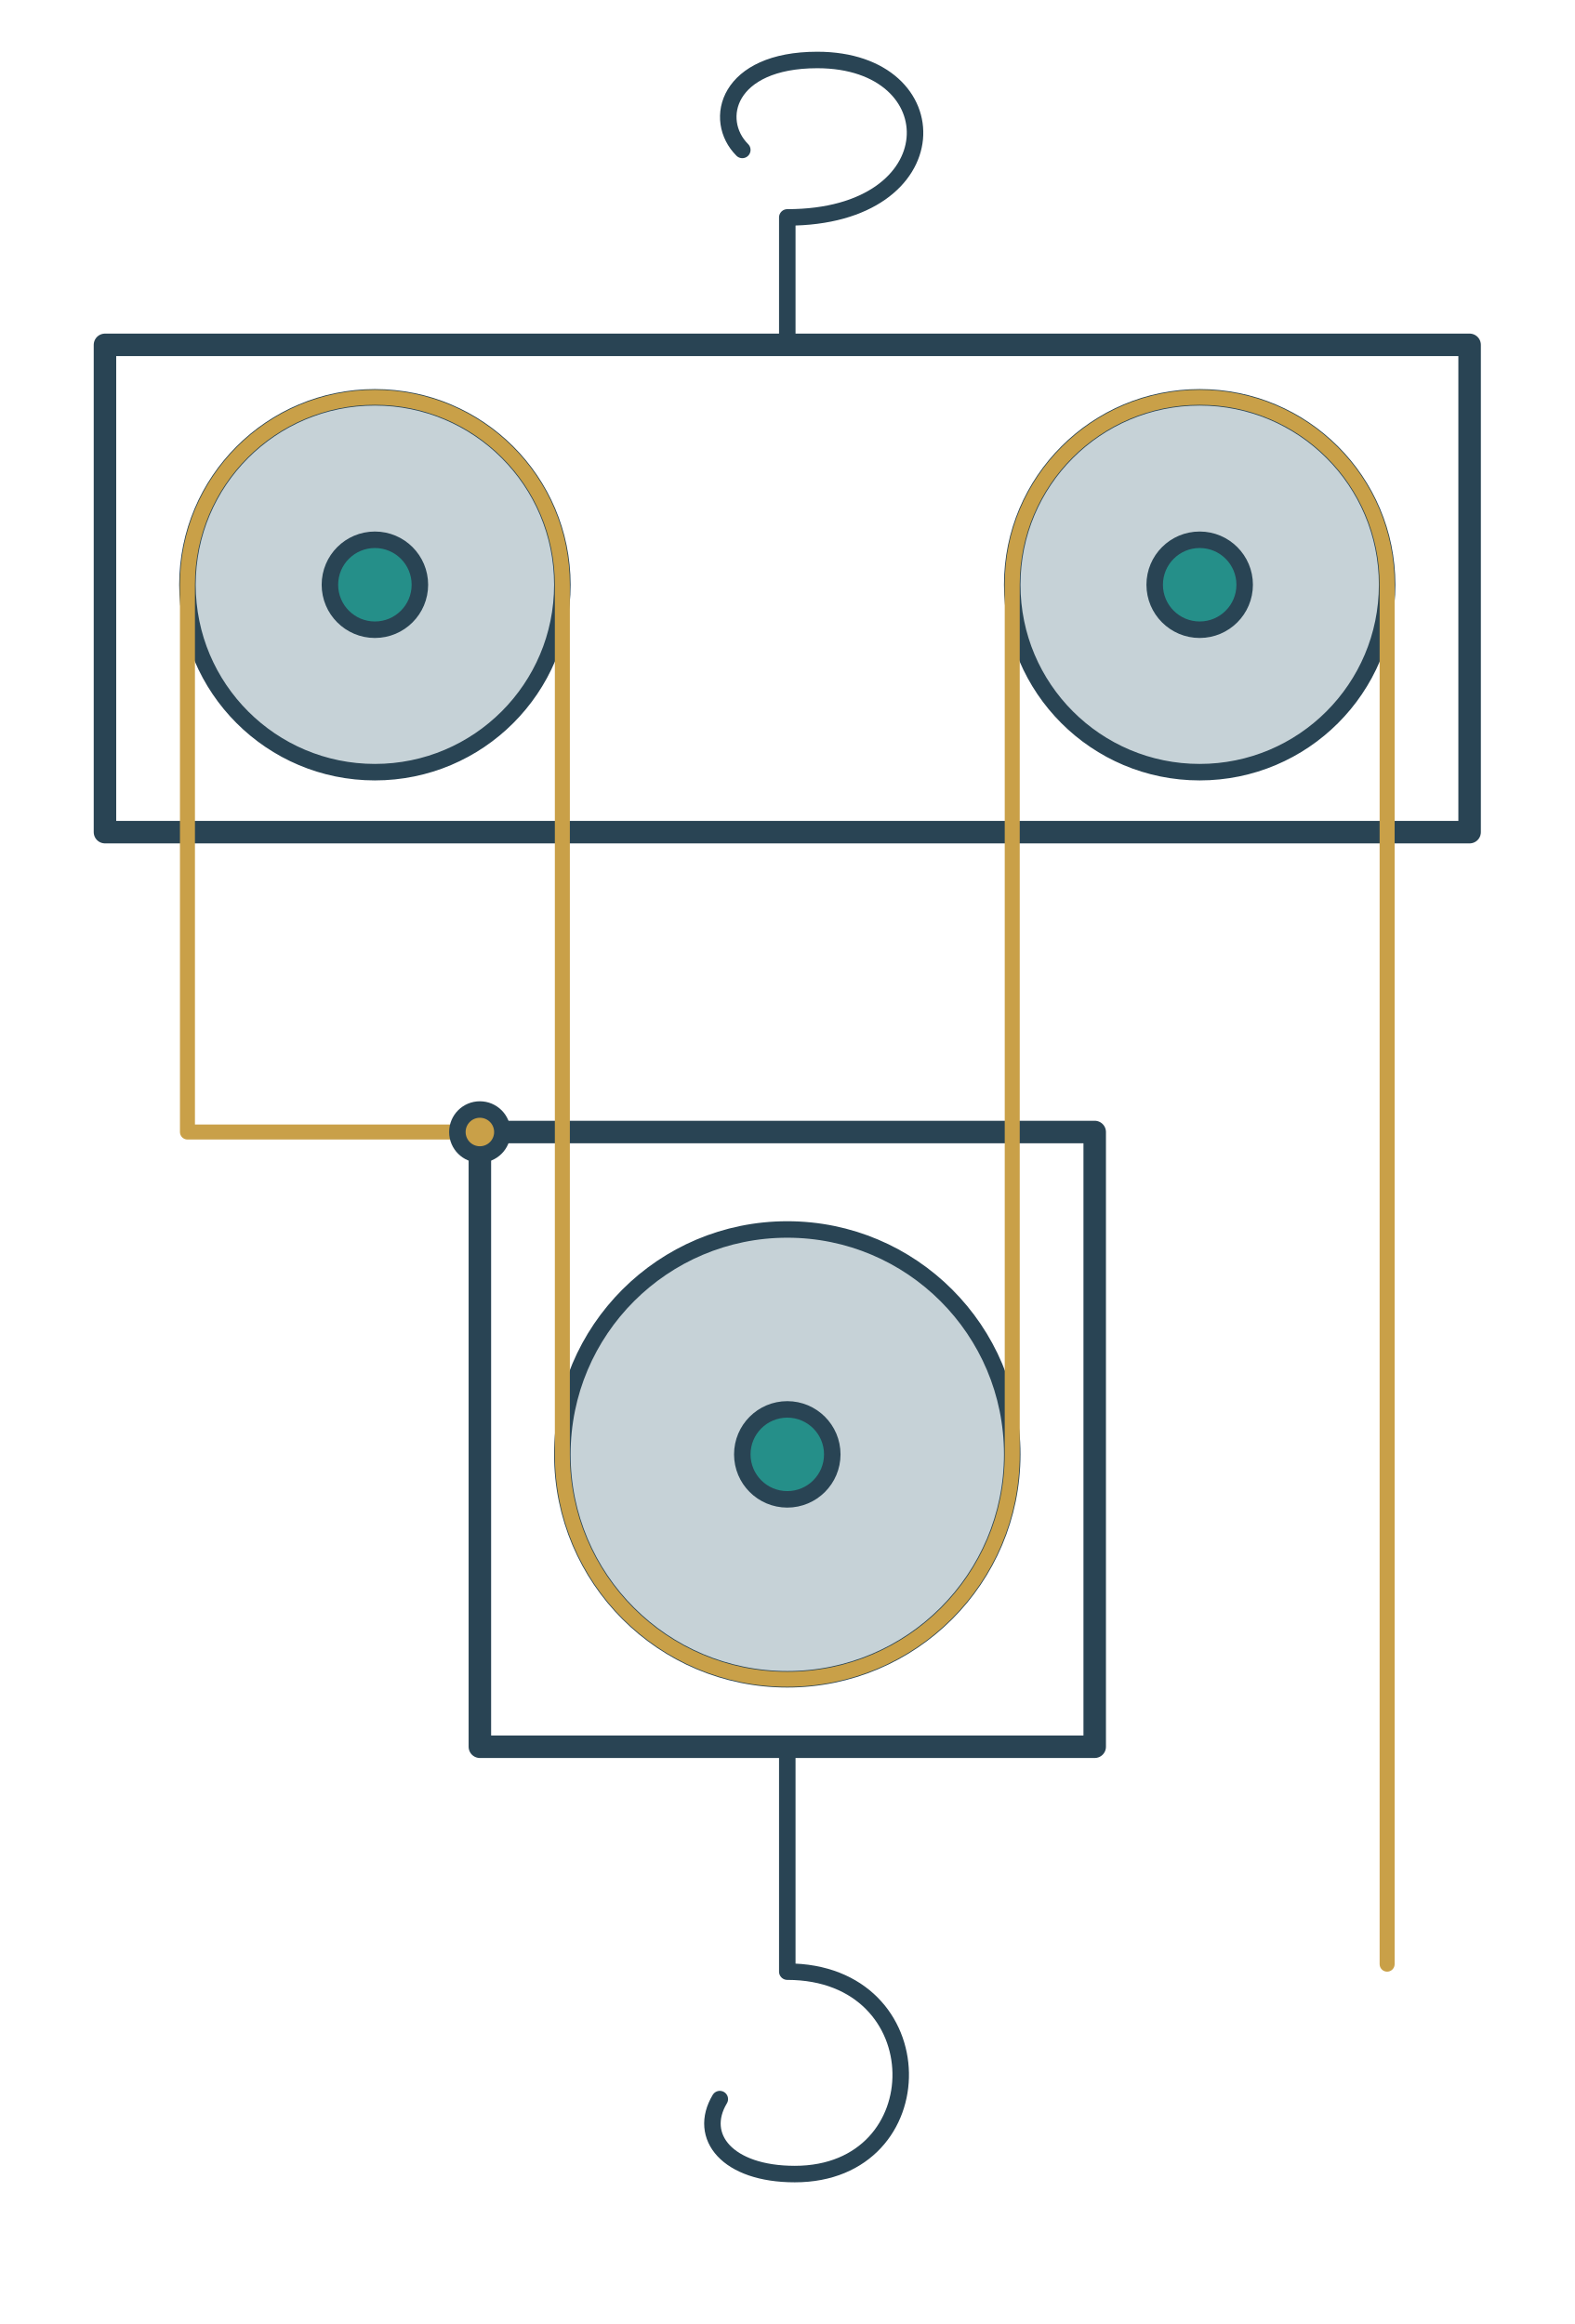
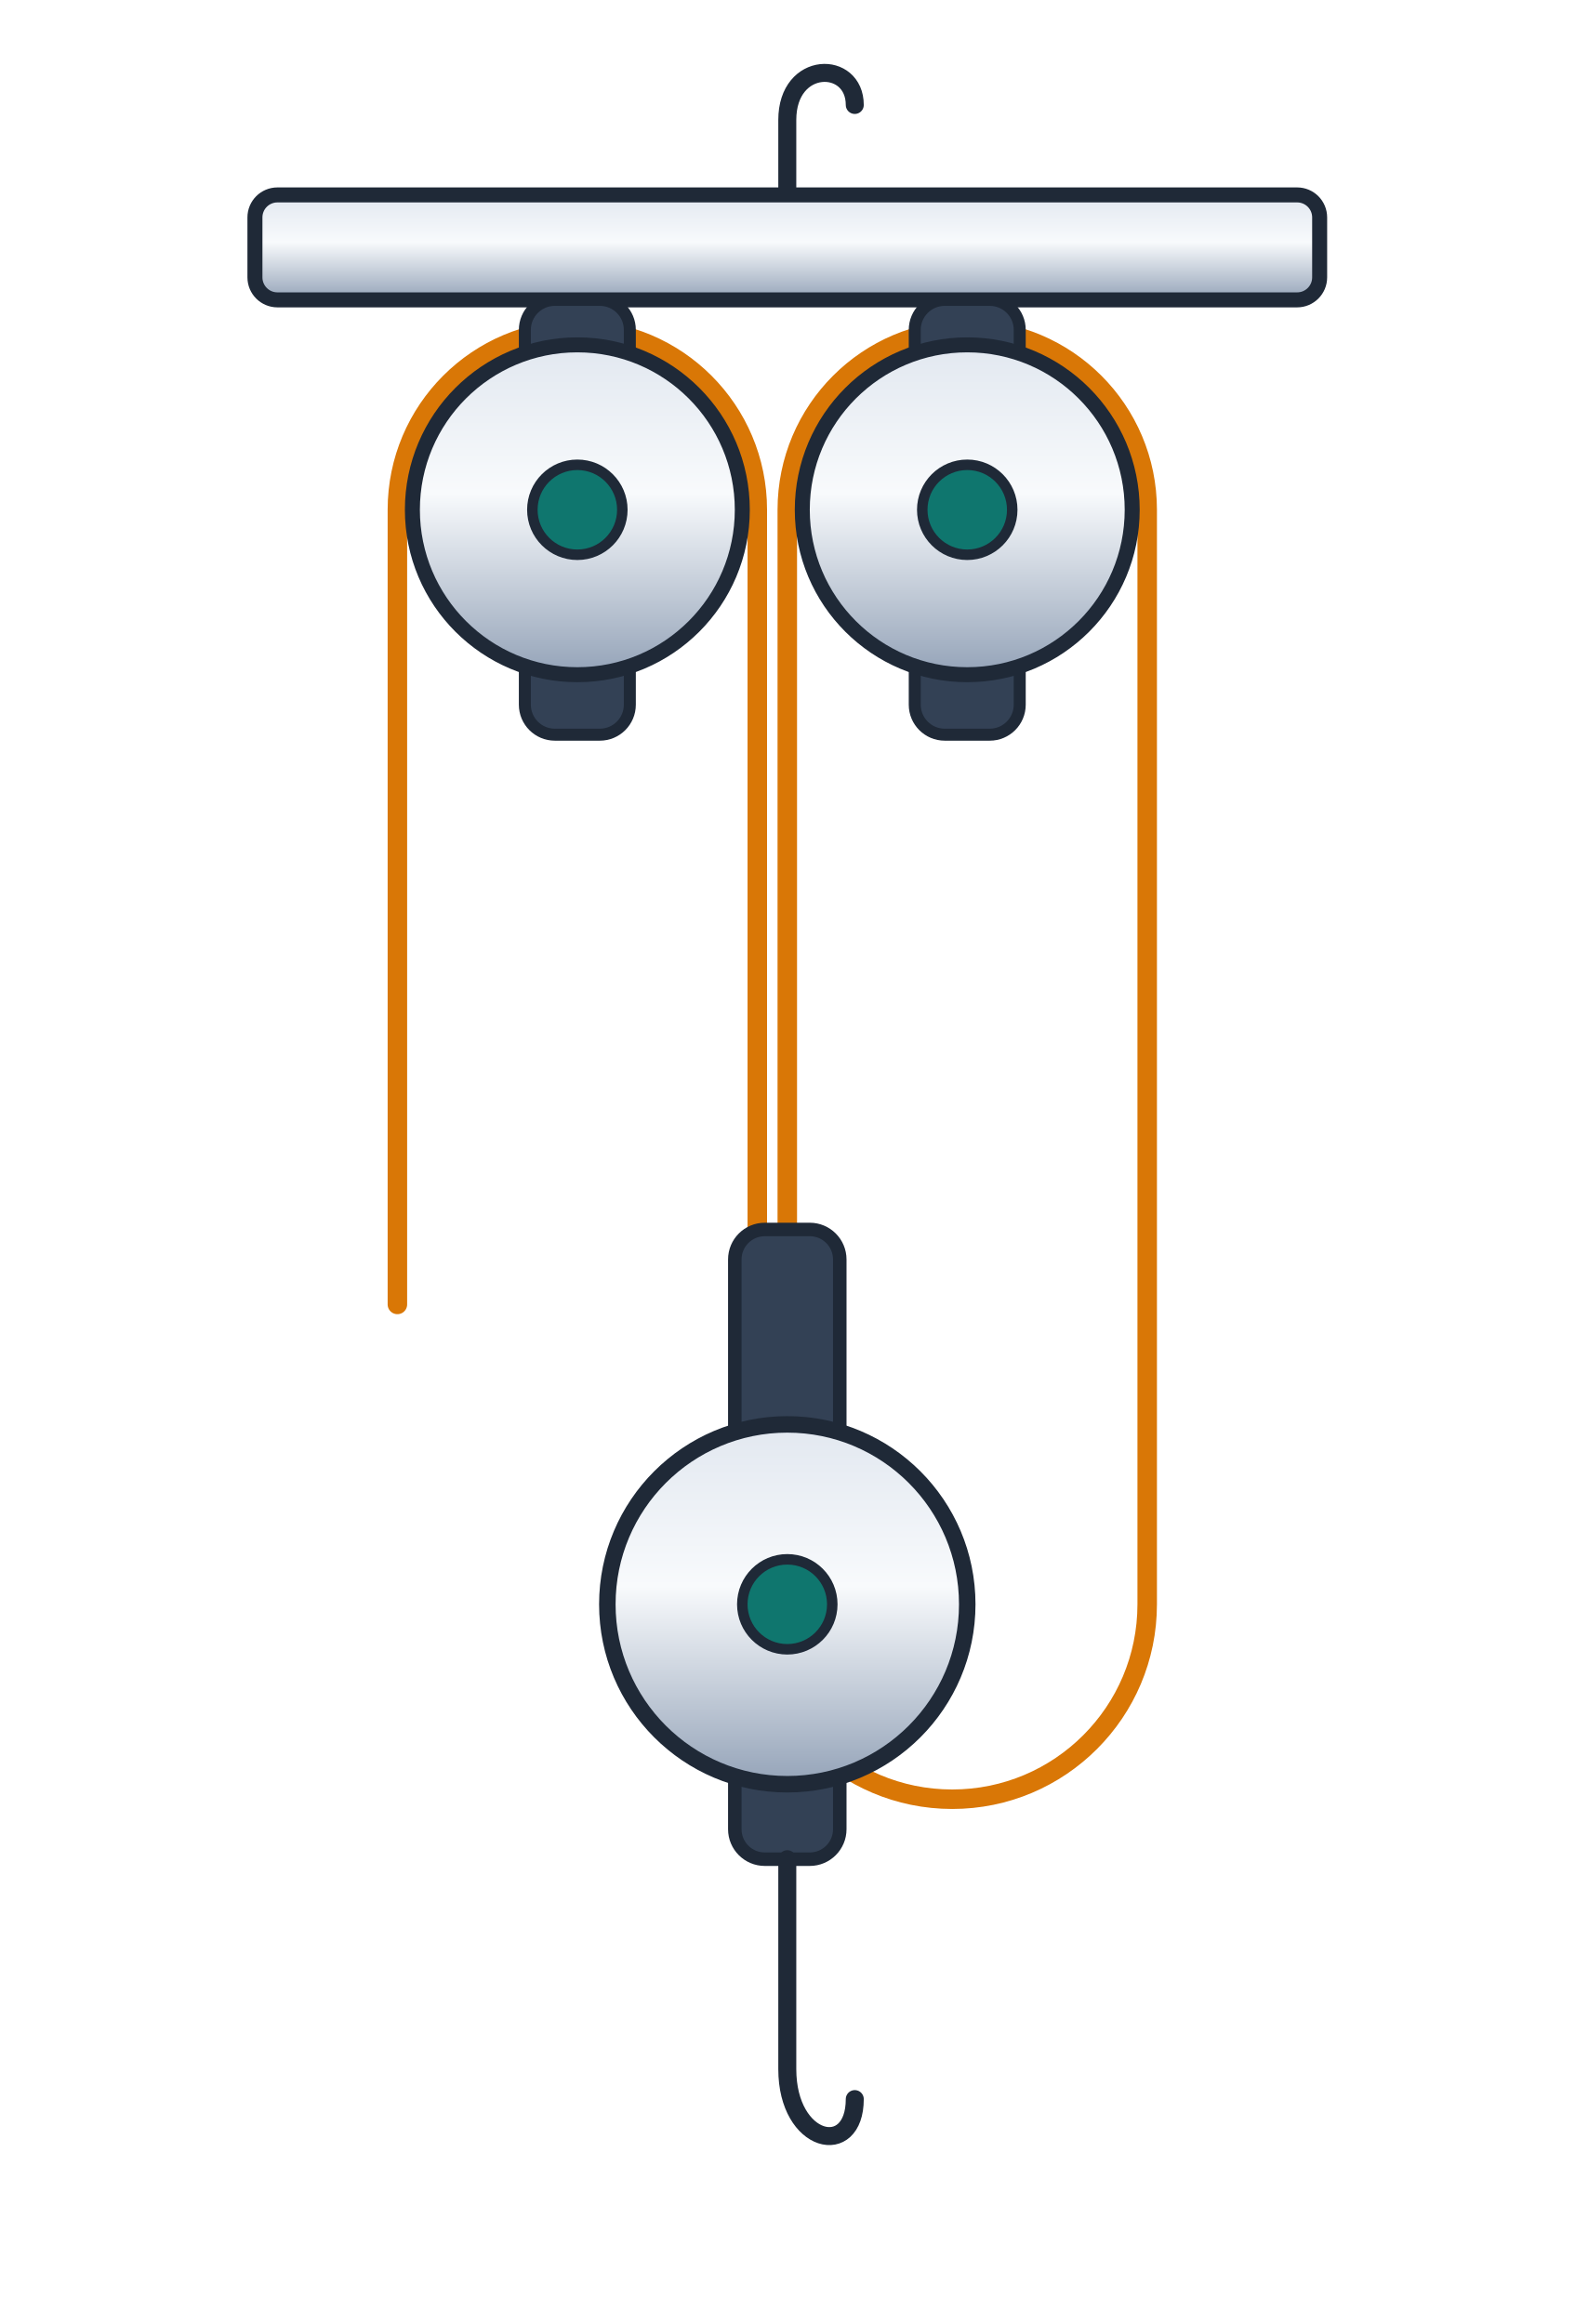
<svg xmlns="http://www.w3.org/2000/svg" width="210" height="310" viewBox="0 0 210 310">
-   <g stroke="#294454" stroke-width="2.2" stroke-linejoin="round" stroke-linecap="round">
-     <path d="M105 29 V46 M105 29 C127 29 127 8 109 8 C97 8 95 16 99 20" fill="none" />
-     <path d="M14 46 H196 V111 H14Z" fill="none" stroke-width="3" />
-     <ellipse cx="50" cy="78" rx="25" ry="25" fill="#c6d2d7" />
-     <ellipse cx="50" cy="78" rx="6" ry="6" fill="#258f89" />
-     <ellipse cx="160" cy="78" rx="25" ry="25" fill="#c6d2d7" />
-     <ellipse cx="160" cy="78" rx="6" ry="6" fill="#258f89" />
-     <ellipse cx="105" cy="194" rx="30" ry="30" fill="#c6d2d7" />
-     <ellipse cx="105" cy="194" rx="6" ry="6" fill="#258f89" />
-     <path d="M64 151 H146 V233 H64Z" fill="none" stroke-width="3" />
-     <path d="M25 151 H64 M25 151 V78 A25 25 0 0 1 75 78 V194 A30 30 0 0 0 135 194 V78 A25 25 0 0 1 185 78 V262" fill="none" stroke="#c9a048" stroke-width="2" />
-     <ellipse cx="64" cy="151" rx="3" ry="3" fill="#c9a048" />
-     <path d="M105 233 V263 C125 263 125 290 106 290 C97 290 93 285 96 280" fill="none" />
+   <defs>
+     <linearGradient id="g-chassis" x1="0" y1="0" x2="0" y2="1">
+       <stop offset="0%" stop-color="#FFFFFF" />
+       <stop offset="55%" stop-color="#F8FAFC" />
+       <stop offset="100%" stop-color="#E2E8F0" />
+     </linearGradient>
+     <linearGradient id="g-chassis-h" x1="0" y1="0" x2="1" y2="0">
+       <stop offset="0%" stop-color="#E2E8F0" />
+       <stop offset="22%" stop-color="#F8FAFC" />
+       <stop offset="80%" stop-color="#F1F5F9" />
+       <stop offset="100%" stop-color="#CBD5E1" />
+     </linearGradient>
+     <linearGradient id="g-bezel" x1="0" y1="0" x2="0" y2="1">
+       <stop offset="0%" stop-color="#475569" />
+       <stop offset="100%" stop-color="#1E293B" />
+     </linearGradient>
+     <linearGradient id="g-metal" x1="0" y1="0" x2="1" y2="0">
+       <stop offset="0%" stop-color="#94A3B8" />
+       <stop offset="30%" stop-color="#F1F5F9" />
+       <stop offset="65%" stop-color="#CBD5E1" />
+       <stop offset="100%" stop-color="#64748B" />
+     </linearGradient>
+     <linearGradient id="g-metal-v" x1="0" y1="0" x2="0" y2="1">
+       <stop offset="0%" stop-color="#E2E8F0" />
+       <stop offset="45%" stop-color="#F8FAFC" />
+       <stop offset="100%" stop-color="#94A3B8" />
+     </linearGradient>
+     <linearGradient id="g-teal" x1="0" y1="0" x2="0" y2="1">
+       <stop offset="0%" stop-color="#14B8A6" />
+       <stop offset="100%" stop-color="#0F766E" />
+     </linearGradient>
+     <linearGradient id="g-glass" x1="0" y1="0" x2="1" y2="0">
+       <stop offset="0%" stop-color="#E6F2F7" stop-opacity="0.82" />
+       <stop offset="28%" stop-color="#F8FCFE" stop-opacity="0.65" />
+       <stop offset="75%" stop-color="#E6F2F7" stop-opacity="0.58" />
+       <stop offset="100%" stop-color="#CBE4EE" stop-opacity="0.80" />
+     </linearGradient>
+     <linearGradient id="g-liquid" x1="0" y1="0" x2="0" y2="1">
+       <stop offset="0%" stop-color="#99F6E4" stop-opacity="0.55" />
+       <stop offset="100%" stop-color="#14B8A6" stop-opacity="0.38" />
+     </linearGradient>
+     <linearGradient id="g-screen" x1="0" y1="0" x2="0" y2="1">
+       <stop offset="0%" stop-color="#0F172A" />
+       <stop offset="100%" stop-color="#1E293B" />
+     </linearGradient>
+     <linearGradient id="g-brass" x1="0" y1="0" x2="1" y2="0">
+       <stop offset="0%" stop-color="#B45309" />
+       <stop offset="35%" stop-color="#FDE68A" />
+       <stop offset="75%" stop-color="#F59E0B" />
+       <stop offset="100%" stop-color="#92400E" />
+     </linearGradient>
+     <linearGradient id="g-copper" x1="0" y1="0" x2="1" y2="0">
+       <stop offset="0%" stop-color="#9A3412" />
+       <stop offset="35%" stop-color="#FDBA74" />
+       <stop offset="70%" stop-color="#EA580C" />
+       <stop offset="100%" stop-color="#7C2D12" />
+     </linearGradient>
+     <linearGradient id="g-rubber" x1="0" y1="0" x2="1" y2="1">
+       <stop offset="0%" stop-color="#14B8A6" />
+       <stop offset="100%" stop-color="#115E59" />
+     </linearGradient>
+   </defs>
+   <g stroke="#1F2937" stroke-width="2.2" stroke-linecap="round" stroke-linejoin="round" fill="none">
+     <path d="M105 26 V16 C105 8 114 8 114 14" fill="none" stroke="#1F2937" stroke-width="2.4" />
+     <rect x="34" y="26" width="142" height="14" rx="3" fill="url(#g-metal-v)" stroke="#1F2937" stroke-width="2.0" />
+     <path d="M105 164 V68 A24 24 0 0 1 153 68 V214 A26 26 0 0 1 101 214 V68 A24 24 0 0 0 53 68 V174" fill="none" stroke="#D97706" stroke-width="2.6" />
+     <rect x="70" y="40" width="14" height="58" rx="4" fill="#334155" stroke="#1F2937" stroke-width="1.6" />
+     <circle cx="77" cy="68" r="22" fill="url(#g-metal-v)" stroke="#1F2937" stroke-width="2.0" />
+     <circle cx="77" cy="68" r="6" fill="#0F766E" stroke="#1F2937" stroke-width="1.4" />
+     <rect x="122" y="40" width="14" height="58" rx="4" fill="#334155" stroke="#1F2937" stroke-width="1.6" />
+     <circle cx="129" cy="68" r="22" fill="url(#g-metal-v)" stroke="#1F2937" stroke-width="2.0" />
+     <circle cx="129" cy="68" r="6" fill="#0F766E" stroke="#1F2937" stroke-width="1.4" />
+     <rect x="98" y="164" width="14" height="84" rx="4" fill="#334155" stroke="#1F2937" stroke-width="1.8" />
+     <circle cx="105" cy="214" r="24" fill="url(#g-metal-v)" stroke="#1F2937" stroke-width="2.2" />
+     <circle cx="105" cy="214" r="6" fill="#0F766E" stroke="#1F2937" stroke-width="1.4" />
+     <path d="M105 248 V276 C105 286 114 288 114 280" fill="none" stroke="#1F2937" stroke-width="2.4" />
  </g>
</svg>
